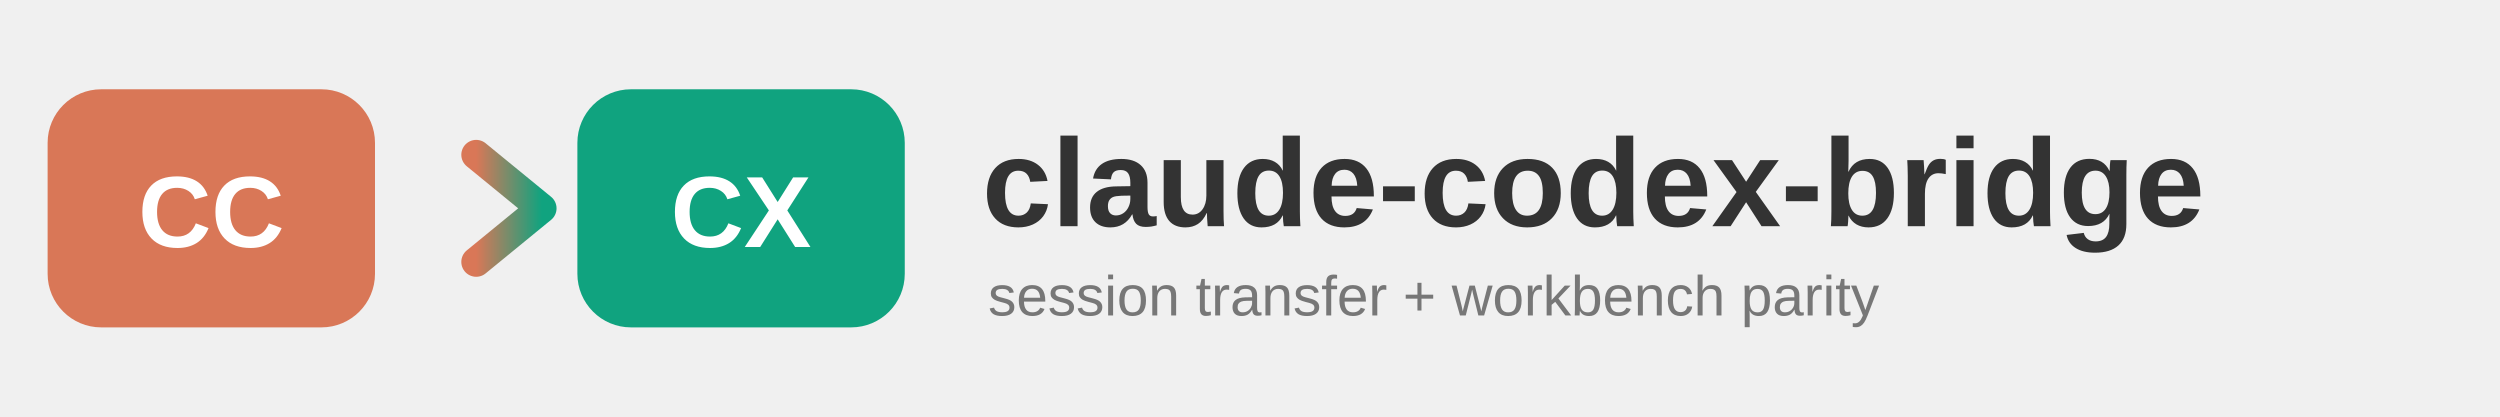
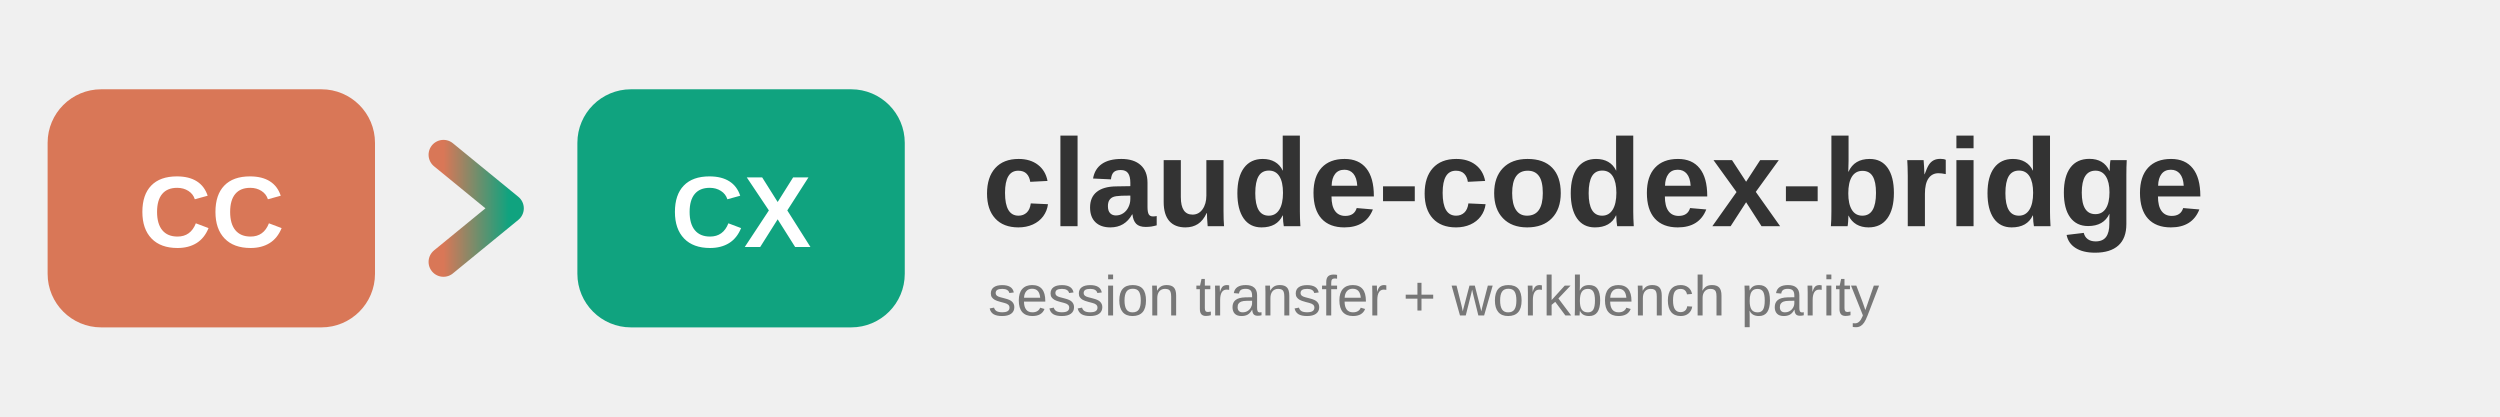
<svg xmlns="http://www.w3.org/2000/svg" width="840" height="140" viewBox="0 0 840 140" role="img" aria-label="claude-codex-bridge">
  <defs>
    <linearGradient id="g" x1="0" y1="0" x2="1" y2="0">
      <stop offset="0" stop-color="#D97757" />
      <stop offset="1" stop-color="#10A37F" />
    </linearGradient>
  </defs>
  <rect x="16" y="30" width="110" height="80" rx="18" fill="#D97757" />
  <text x="71" y="83" font-family="Segoe UI, Arial, sans-serif" font-size="34" font-weight="700" fill="#fff" text-anchor="middle">CC</text>
-   <path d="M132 70 H 174" stroke="url(#g)" stroke-width="10" stroke-linecap="round" />
-   <path d="M160 52 L 182 70 L 160 88" fill="none" stroke="url(#g)" stroke-width="10" stroke-linecap="round" stroke-linejoin="round" />
+   <path d="M149 52 L 171 70 L 149 88" fill="none" stroke="url(#g)" stroke-width="10" stroke-linecap="round" stroke-linejoin="round" />
  <rect x="194" y="30" width="110" height="80" rx="18" fill="#10A37F" />
  <text x="249" y="83" font-family="Segoe UI, Arial, sans-serif" font-size="34" font-weight="700" fill="#fff" text-anchor="middle">CX</text>
  <text x="330" y="76" font-family="Segoe UI, Arial, sans-serif" font-size="42" font-weight="650" fill="#333">
    claude-codex-bridge
  </text>
  <text x="332" y="106" font-family="Segoe UI, Arial, sans-serif" font-size="19" fill="#777">
    session transfer + workbench parity
  </text>
</svg>
